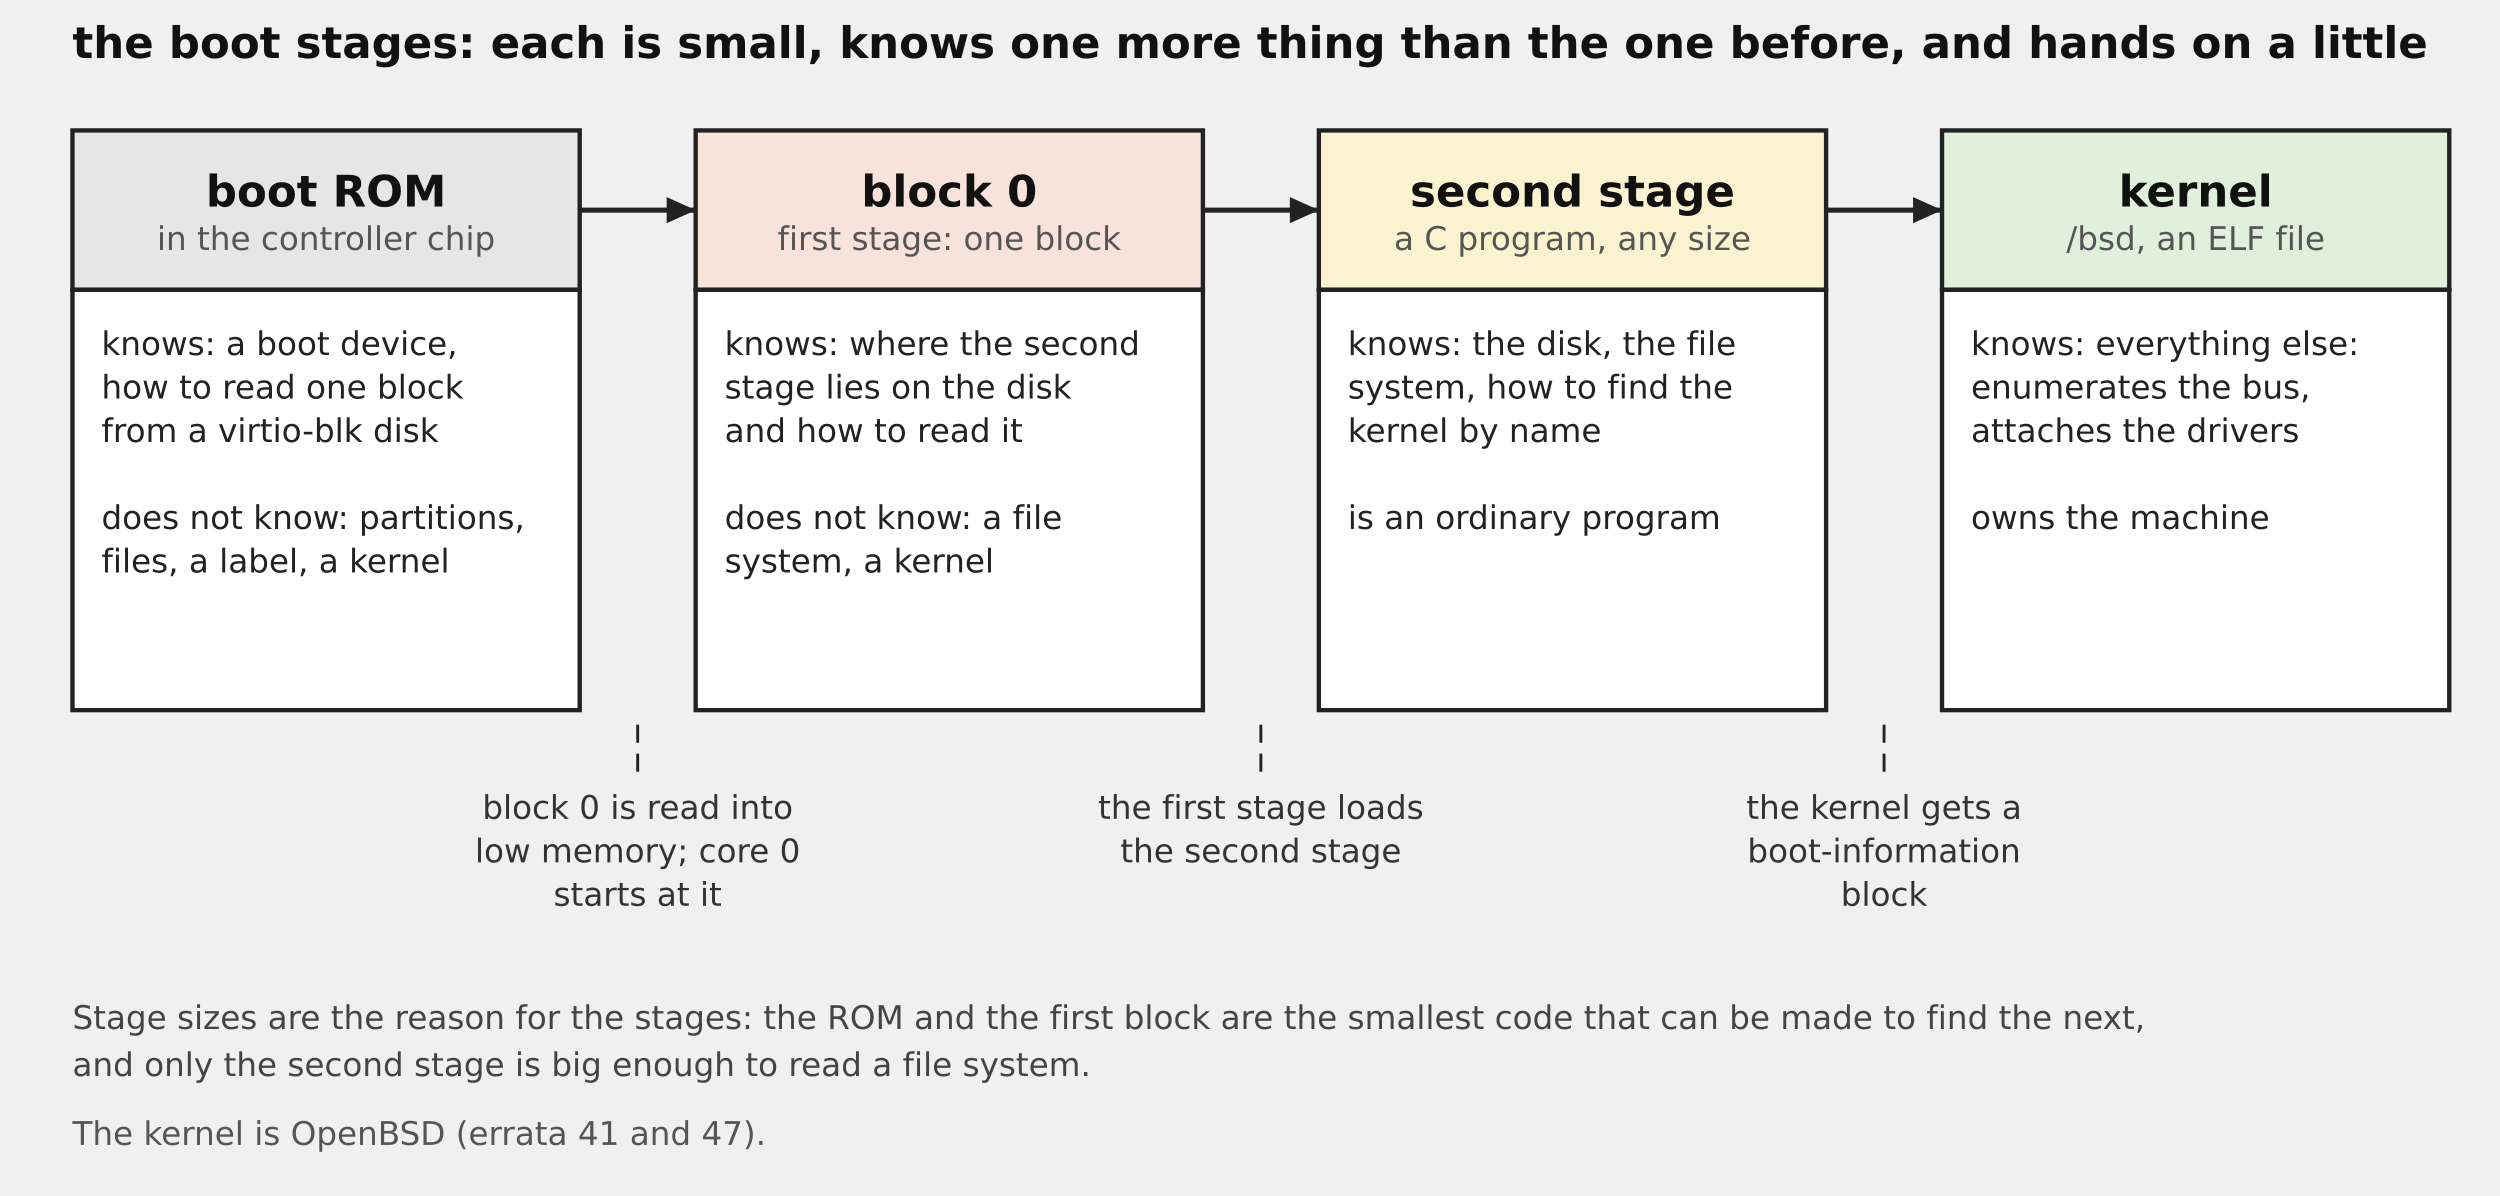
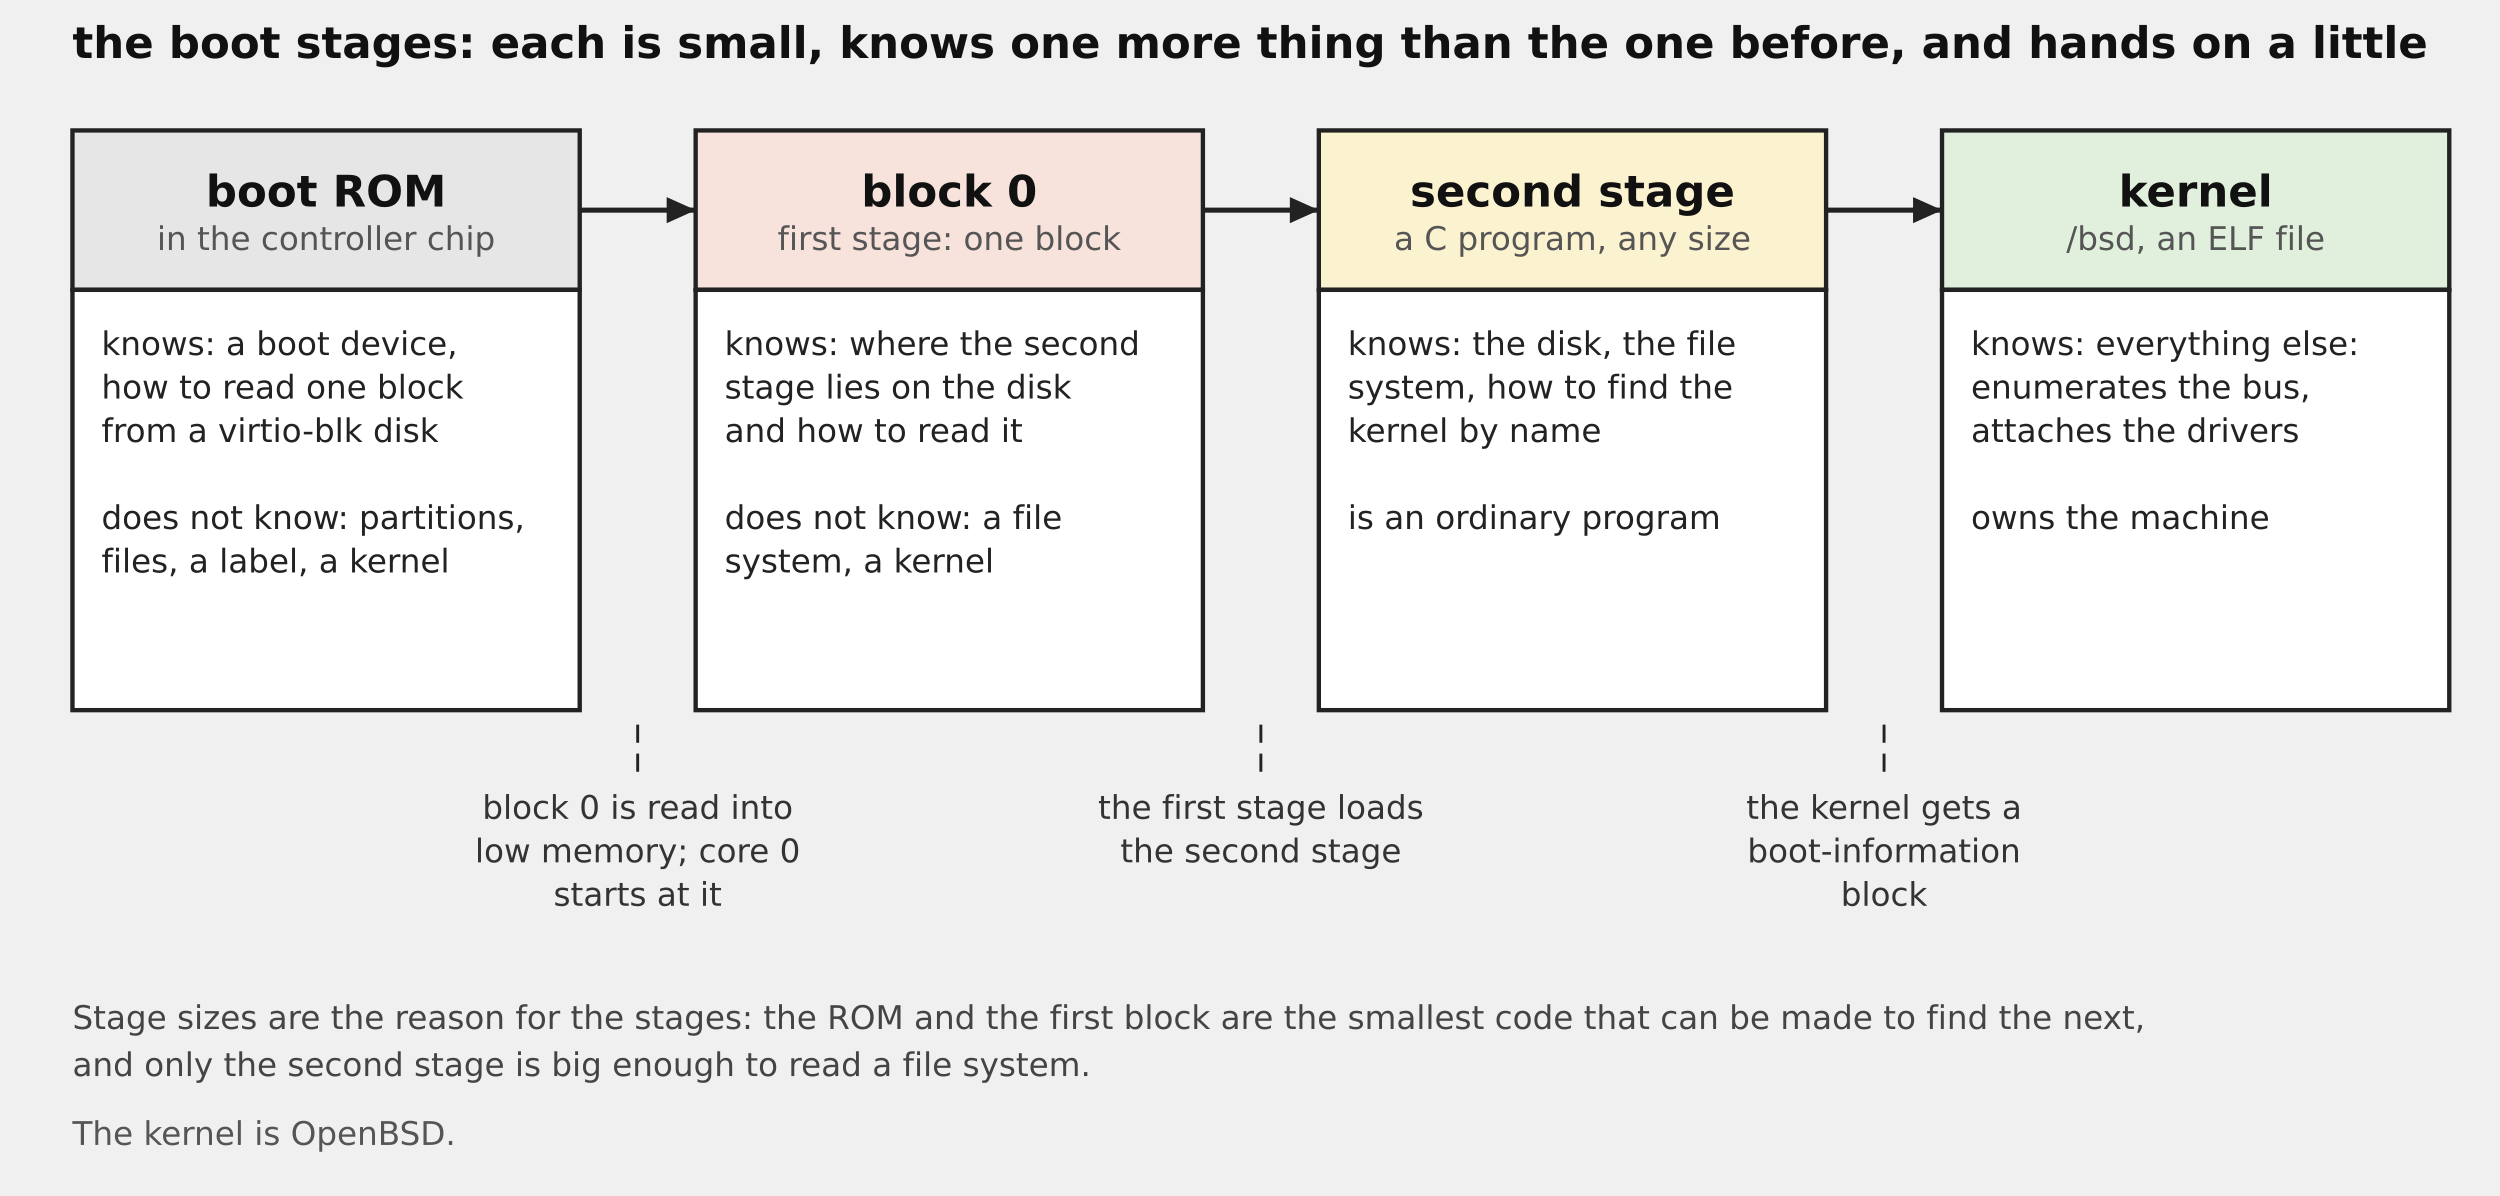
<svg xmlns="http://www.w3.org/2000/svg" width="690" height="330" viewBox="0 0 690 330" font-family="DejaVu Sans, sans-serif">
  <text x="20.0" y="16.0" font-size="12" text-anchor="start" fill="#111" font-family="DejaVu Sans, sans-serif" font-weight="bold">the boot stages: each is small, knows one more thing than the one before, and hands on a little</text>
  <rect x="20.0" y="36.0" width="140.0" height="44.0" fill="#e6e6e6" stroke="#222" stroke-width="1.2" />
  <text x="90.0" y="57.0" font-size="12" text-anchor="middle" fill="#111" font-family="DejaVu Sans, sans-serif" font-weight="bold">boot ROM</text>
  <text x="90.0" y="69.0" font-size="9" text-anchor="middle" fill="#555" font-family="DejaVu Sans, sans-serif">in the controller chip</text>
  <rect x="20.0" y="80.0" width="140.0" height="116.0" fill="#fff" stroke="#222" stroke-width="1.2" />
  <text x="28.0" y="98.0" font-size="9" text-anchor="start" fill="#222" font-family="DejaVu Sans, sans-serif">knows: a boot device,</text>
  <text x="28.0" y="110.0" font-size="9" text-anchor="start" fill="#222" font-family="DejaVu Sans, sans-serif">how to read one block</text>
  <text x="28.0" y="122.0" font-size="9" text-anchor="start" fill="#222" font-family="DejaVu Sans, sans-serif">from a virtio-blk disk</text>
  <text x="28.0" y="134.0" font-size="9" text-anchor="start" fill="#222" font-family="DejaVu Sans, sans-serif" />
  <text x="28.0" y="146.0" font-size="9" text-anchor="start" fill="#222" font-family="DejaVu Sans, sans-serif">does not know: partitions,</text>
  <text x="28.0" y="158.0" font-size="9" text-anchor="start" fill="#222" font-family="DejaVu Sans, sans-serif">files, a label, a kernel</text>
  <path d="M160.0,58.0 L192.0,58.0" fill="none" stroke="#222" stroke-width="1.4" />
  <polygon points="192.0,58.0 184.0,61.6 184.0,54.4" fill="#222" />
  <rect x="192.0" y="36.0" width="140.0" height="44.0" fill="#f7e3dc" stroke="#222" stroke-width="1.2" />
  <text x="262.0" y="57.0" font-size="12" text-anchor="middle" fill="#111" font-family="DejaVu Sans, sans-serif" font-weight="bold">block 0</text>
  <text x="262.0" y="69.0" font-size="9" text-anchor="middle" fill="#555" font-family="DejaVu Sans, sans-serif">first stage: one block</text>
  <rect x="192.0" y="80.0" width="140.0" height="116.0" fill="#fff" stroke="#222" stroke-width="1.2" />
  <text x="200.0" y="98.0" font-size="9" text-anchor="start" fill="#222" font-family="DejaVu Sans, sans-serif">knows: where the second</text>
  <text x="200.0" y="110.0" font-size="9" text-anchor="start" fill="#222" font-family="DejaVu Sans, sans-serif">stage lies on the disk</text>
  <text x="200.0" y="122.0" font-size="9" text-anchor="start" fill="#222" font-family="DejaVu Sans, sans-serif">and how to read it</text>
  <text x="200.0" y="134.0" font-size="9" text-anchor="start" fill="#222" font-family="DejaVu Sans, sans-serif" />
  <text x="200.0" y="146.0" font-size="9" text-anchor="start" fill="#222" font-family="DejaVu Sans, sans-serif">does not know: a file</text>
  <text x="200.0" y="158.0" font-size="9" text-anchor="start" fill="#222" font-family="DejaVu Sans, sans-serif">system, a kernel</text>
  <path d="M332.0,58.0 L364.0,58.0" fill="none" stroke="#222" stroke-width="1.4" />
  <polygon points="364.0,58.0 356.0,61.6 356.0,54.4" fill="#222" />
  <rect x="364.0" y="36.0" width="140.0" height="44.0" fill="#fbf2cf" stroke="#222" stroke-width="1.2" />
  <text x="434.0" y="57.0" font-size="12" text-anchor="middle" fill="#111" font-family="DejaVu Sans, sans-serif" font-weight="bold">second stage</text>
  <text x="434.0" y="69.0" font-size="9" text-anchor="middle" fill="#555" font-family="DejaVu Sans, sans-serif">a C program, any size</text>
  <rect x="364.0" y="80.0" width="140.0" height="116.0" fill="#fff" stroke="#222" stroke-width="1.2" />
  <text x="372.0" y="98.0" font-size="9" text-anchor="start" fill="#222" font-family="DejaVu Sans, sans-serif">knows: the disk, the file</text>
  <text x="372.0" y="110.0" font-size="9" text-anchor="start" fill="#222" font-family="DejaVu Sans, sans-serif">system, how to find the</text>
  <text x="372.0" y="122.0" font-size="9" text-anchor="start" fill="#222" font-family="DejaVu Sans, sans-serif">kernel by name</text>
  <text x="372.0" y="134.0" font-size="9" text-anchor="start" fill="#222" font-family="DejaVu Sans, sans-serif" />
  <text x="372.0" y="146.0" font-size="9" text-anchor="start" fill="#222" font-family="DejaVu Sans, sans-serif">is an ordinary program</text>
  <path d="M504.0,58.0 L536.0,58.0" fill="none" stroke="#222" stroke-width="1.4" />
  <polygon points="536.0,58.0 528.0,61.6 528.0,54.4" fill="#222" />
  <rect x="536.0" y="36.0" width="140.0" height="44.0" fill="#e1f0dd" stroke="#222" stroke-width="1.2" />
  <text x="606.0" y="57.0" font-size="12" text-anchor="middle" fill="#111" font-family="DejaVu Sans, sans-serif" font-weight="bold">kernel</text>
  <text x="606.0" y="69.0" font-size="9" text-anchor="middle" fill="#555" font-family="DejaVu Sans, sans-serif">/bsd, an ELF file</text>
  <rect x="536.0" y="80.0" width="140.0" height="116.0" fill="#fff" stroke="#222" stroke-width="1.2" />
  <text x="544.0" y="98.0" font-size="9" text-anchor="start" fill="#222" font-family="DejaVu Sans, sans-serif">knows: everything else:</text>
  <text x="544.0" y="110.0" font-size="9" text-anchor="start" fill="#222" font-family="DejaVu Sans, sans-serif">enumerates the bus,</text>
  <text x="544.0" y="122.0" font-size="9" text-anchor="start" fill="#222" font-family="DejaVu Sans, sans-serif">attaches the drivers</text>
  <text x="544.0" y="134.0" font-size="9" text-anchor="start" fill="#222" font-family="DejaVu Sans, sans-serif" />
  <text x="544.0" y="146.0" font-size="9" text-anchor="start" fill="#222" font-family="DejaVu Sans, sans-serif">owns the machine</text>
  <path d="M176.0,200.0 L176.0,214.0" fill="none" stroke="#222" stroke-width="0.8" stroke-dasharray="5 3" />
  <text x="176.0" y="226.0" font-size="9" text-anchor="middle" fill="#333" font-family="DejaVu Sans, sans-serif">block 0 is read into</text>
  <text x="176.0" y="238.0" font-size="9" text-anchor="middle" fill="#333" font-family="DejaVu Sans, sans-serif">low memory; core 0</text>
  <text x="176.0" y="250.0" font-size="9" text-anchor="middle" fill="#333" font-family="DejaVu Sans, sans-serif">starts at it</text>
  <path d="M348.0,200.0 L348.0,214.0" fill="none" stroke="#222" stroke-width="0.8" stroke-dasharray="5 3" />
  <text x="348.0" y="226.0" font-size="9" text-anchor="middle" fill="#333" font-family="DejaVu Sans, sans-serif">the first stage loads</text>
  <text x="348.0" y="238.0" font-size="9" text-anchor="middle" fill="#333" font-family="DejaVu Sans, sans-serif">the second stage</text>
  <text x="348.0" y="250.0" font-size="9" text-anchor="middle" fill="#333" font-family="DejaVu Sans, sans-serif" />
  <path d="M520.0,200.0 L520.0,214.0" fill="none" stroke="#222" stroke-width="0.8" stroke-dasharray="5 3" />
  <text x="520.0" y="226.0" font-size="9" text-anchor="middle" fill="#333" font-family="DejaVu Sans, sans-serif">the kernel gets a</text>
  <text x="520.0" y="238.0" font-size="9" text-anchor="middle" fill="#333" font-family="DejaVu Sans, sans-serif">boot-information</text>
  <text x="520.0" y="250.0" font-size="9" text-anchor="middle" fill="#333" font-family="DejaVu Sans, sans-serif">block</text>
  <text x="20.0" y="284.0" font-size="9" text-anchor="start" fill="#444" font-family="DejaVu Sans, sans-serif">Stage sizes are the reason for the stages: the ROM and the first block are the smallest code that can be made to find the next,</text>
  <text x="20.0" y="297.0" font-size="9" text-anchor="start" fill="#444" font-family="DejaVu Sans, sans-serif">and only the second stage is big enough to read a file system.</text>
-   <text x="20.0" y="316.0" font-size="9" text-anchor="start" fill="#555" font-family="DejaVu Sans, sans-serif">The kernel is OpenBSD (errata 41 and 47).</text>
+   <text x="20.0" y="316.0" font-size="9" text-anchor="start" fill="#555" font-family="DejaVu Sans, sans-serif">The kernel is OpenBSD.</text>
</svg>
